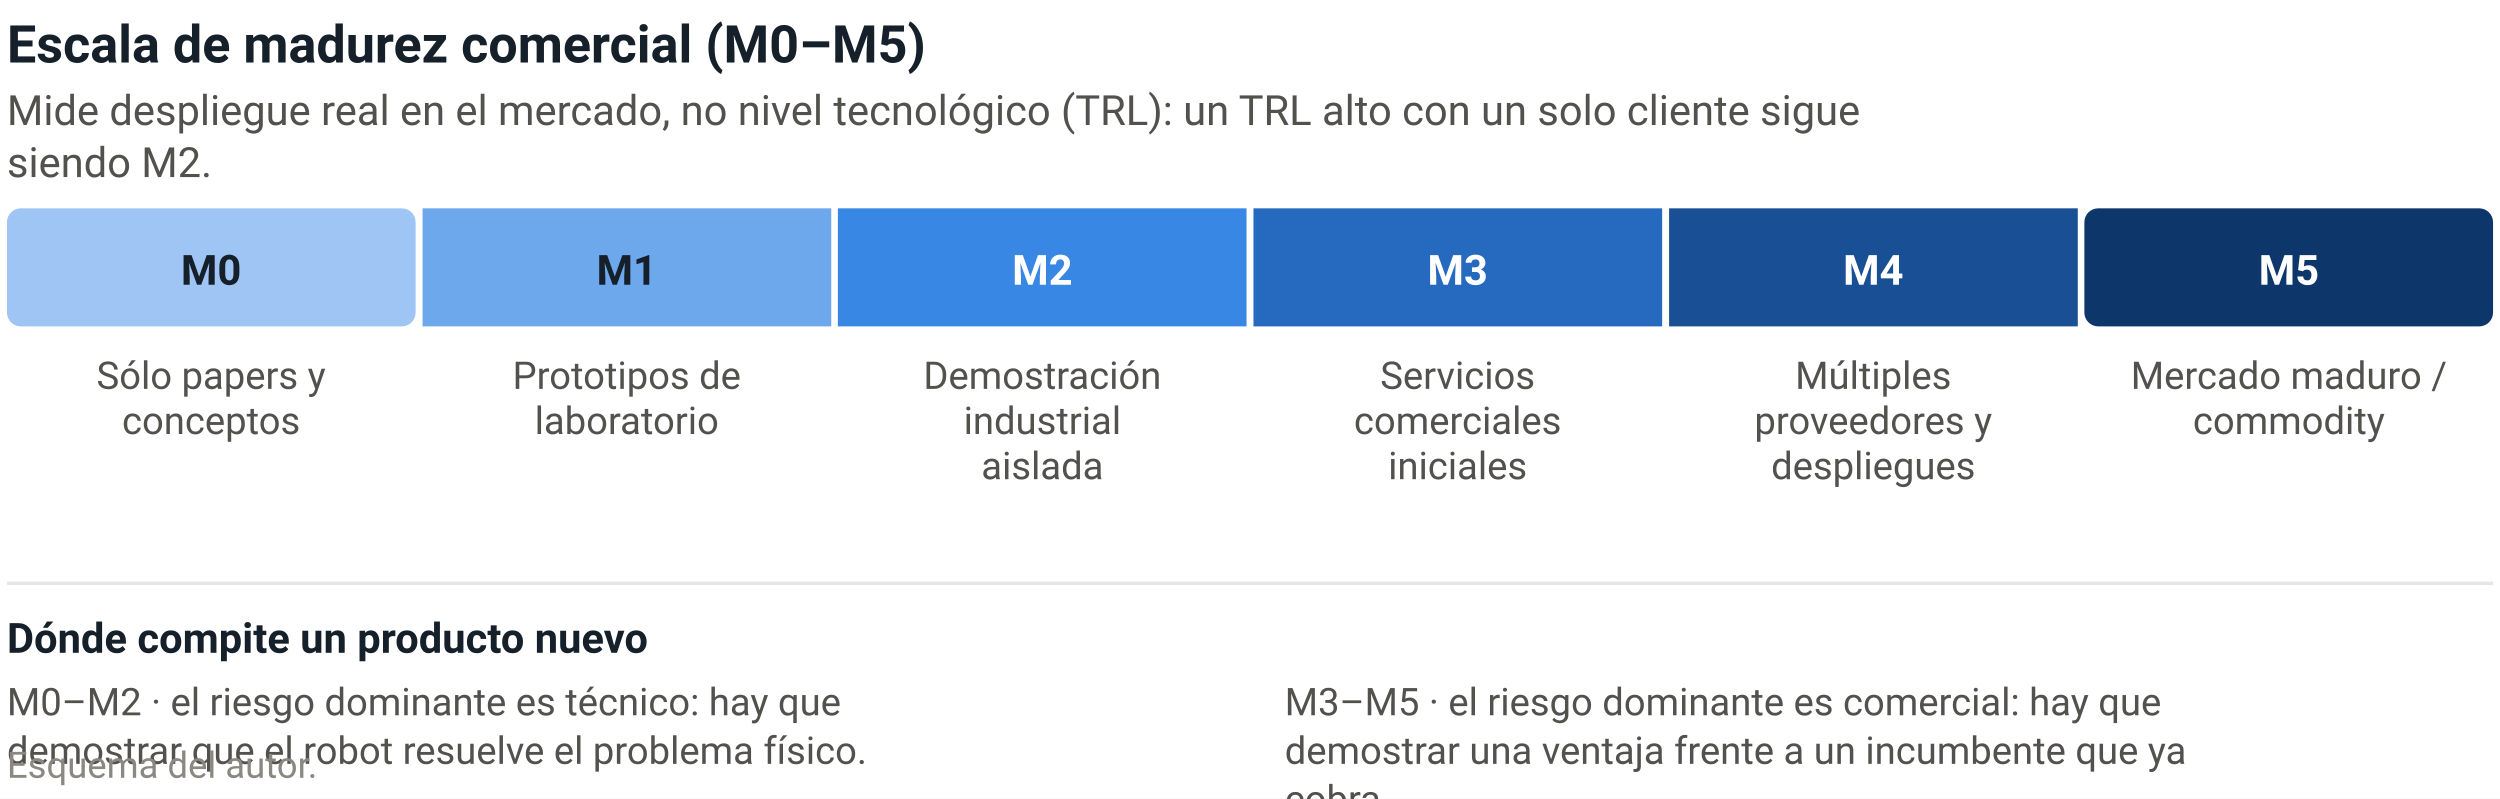
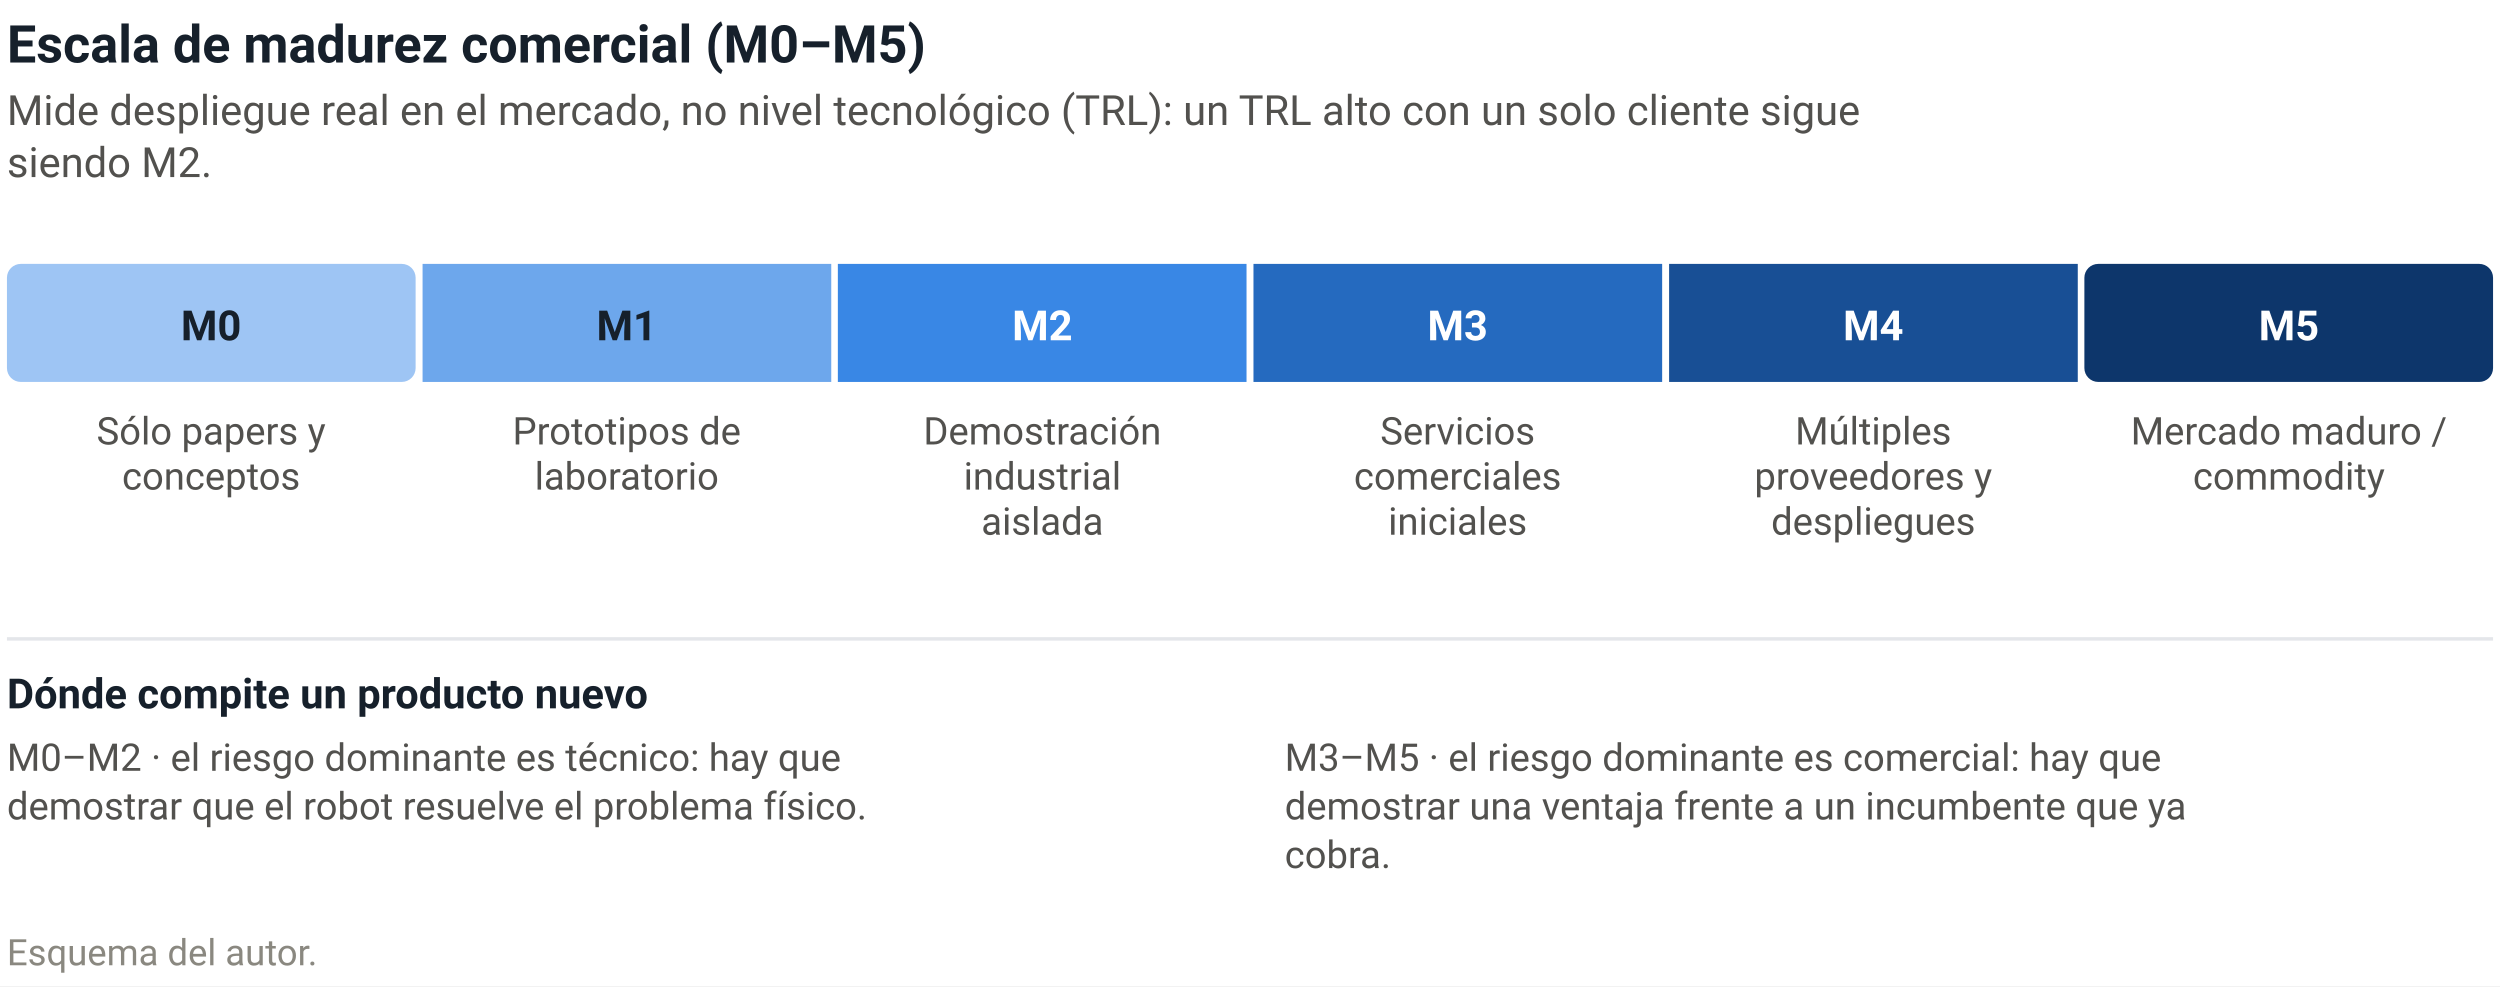
- <svg xmlns="http://www.w3.org/2000/svg" viewBox="0 0 720 230" width="720" height="230" role="img" aria-labelledby="ti de">
+ <svg xmlns="http://www.w3.org/2000/svg" viewBox="0 0 720 284" width="720" height="284" role="img" aria-labelledby="ti de">
  <style>
  text { font-family: system-ui,-apple-system,"Segoe UI",Roboto,"Helvetica Neue","DejaVu Sans",Arial,sans-serif; fill: #16202b; }
  .t-title { font-size: 15px; font-weight: 700; }
  .t-sub   { font-size: 12px; fill: #52514e; }
  .t-lab   { font-size: 12px; }
  .t-labb  { font-size: 12px; font-weight: 600; }
  .t-small { font-size: 11px; fill: #52514e; }
  .t-axis  { font-size: 11px; fill: #8a8880; font-variant-numeric: tabular-nums; }
  .t-val   { font-size: 12px; font-weight: 600; font-variant-numeric: tabular-nums; }
  .t-note  { font-size: 10.5px; fill: #8a8880; }
  .t-inv   { fill: #ffffff; }
  .grid    { stroke: #e4e6ea; stroke-width: 1; }
  .axis    { stroke: #c3c2b7; stroke-width: 1; }
  .st-thin { fill: none; stroke: #14496b; stroke-width: 1.6; }
  .st-hair { fill: none; stroke: #8a8880; stroke-width: 1; }
  .st-dash { fill: none; stroke: #8a8880; stroke-width: 1; stroke-dasharray: 4 3; }
</style>
-   <rect width="720" height="230" fill="#ffffff" />
+   <rect width="720" height="284" fill="#ffffff" />
  <text x="2.0" y="18.0" class="t-title" text-anchor="start">Escala de madurez comercial (M0–M5)</text>
  <text x="2.0" y="36.0" class="t-sub" text-anchor="start">Mide despliegue real en el mercado, no nivel tecnológico (TRL): un TRL alto con un solo cliente sigue</text>
  <text x="2.0" y="51.0" class="t-sub" text-anchor="start">siendo M2.</text>
-   <rect x="2.0" y="60.0" width="117.7" height="34.0" fill="#9ec5f4" rx="4.0" />
-   <text x="60.8" y="82.0" class="t-labb" text-anchor="middle">M0</text>
-   <text x="60.8" y="112.0" class="t-small" text-anchor="middle">Sólo papers y</text>
-   <text x="60.8" y="125.0" class="t-small" text-anchor="middle">conceptos</text>
-   <rect x="121.7" y="60.0" width="117.7" height="34.0" fill="#6da7ec" rx="0.0" />
-   <text x="180.5" y="82.0" class="t-labb" text-anchor="middle">M1</text>
-   <text x="180.5" y="112.0" class="t-small" text-anchor="middle">Prototipos de</text>
-   <text x="180.5" y="125.0" class="t-small" text-anchor="middle">laboratorio</text>
-   <rect x="241.3" y="60.0" width="117.7" height="34.0" fill="#3987e5" rx="0.0" />
-   <text x="300.2" y="82.0" class="t-labb t-inv" text-anchor="middle">M2</text>
-   <text x="300.2" y="112.0" class="t-small" text-anchor="middle">Demostración</text>
-   <text x="300.2" y="125.0" class="t-small" text-anchor="middle">industrial</text>
-   <text x="300.2" y="138.0" class="t-small" text-anchor="middle">aislada</text>
-   <rect x="361.0" y="60.0" width="117.7" height="34.0" fill="#256abf" rx="0.0" />
-   <text x="419.8" y="82.0" class="t-labb t-inv" text-anchor="middle">M3</text>
-   <text x="419.8" y="112.0" class="t-small" text-anchor="middle">Servicios</text>
-   <text x="419.8" y="125.0" class="t-small" text-anchor="middle">comerciales</text>
-   <text x="419.8" y="138.0" class="t-small" text-anchor="middle">iniciales</text>
-   <rect x="480.7" y="60.0" width="117.7" height="34.0" fill="#184f95" rx="0.0" />
-   <text x="539.5" y="82.0" class="t-labb t-inv" text-anchor="middle">M4</text>
-   <text x="539.5" y="112.0" class="t-small" text-anchor="middle">Múltiples</text>
-   <text x="539.5" y="125.0" class="t-small" text-anchor="middle">proveedores y</text>
-   <text x="539.5" y="138.0" class="t-small" text-anchor="middle">despliegues</text>
-   <rect x="600.3" y="60.0" width="117.7" height="34.0" fill="#0d366b" rx="4.0" />
-   <text x="659.2" y="82.0" class="t-labb t-inv" text-anchor="middle">M5</text>
-   <text x="659.2" y="112.0" class="t-small" text-anchor="middle">Mercado maduro /</text>
-   <text x="659.2" y="125.0" class="t-small" text-anchor="middle">commodity</text>
-   <line x1="2.0" y1="168.0" x2="718.0" y2="168.0" class="grid" />
-   <text x="2.0" y="188.0" class="t-labb" text-anchor="start">Dónde compite un producto nuevo</text>
-   <text x="2.0" y="206.0" class="t-small" text-anchor="start">M0–M2 · el riesgo dominante es técnico: hay que</text>
-   <text x="2.0" y="220.0" class="t-small" text-anchor="start">demostrar que el robot resuelve el problema físico.</text>
-   <text x="370.0" y="206.0" class="t-small" text-anchor="start">M3–M5 · el riesgo dominante es comercial: hay que</text>
-   <text x="370.0" y="220.0" class="t-small" text-anchor="start">demostrar una ventaja frente a un incumbente que ya</text>
-   <text x="370.0" y="234.0" class="t-small" text-anchor="start">cobra.</text>
-   <text x="2.0" y="224.0" class="t-note" text-anchor="start">Esquema del autor.</text>
+   <rect x="2.0" y="76.0" width="117.7" height="34.0" fill="#9ec5f4" rx="4.0" />
+   <text x="60.8" y="98.0" class="t-labb" text-anchor="middle">M0</text>
+   <text x="60.8" y="128.0" class="t-small" text-anchor="middle">Sólo papers y</text>
+   <text x="60.8" y="141.0" class="t-small" text-anchor="middle">conceptos</text>
+   <rect x="121.7" y="76.0" width="117.7" height="34.0" fill="#6da7ec" rx="0.0" />
+   <text x="180.5" y="98.0" class="t-labb" text-anchor="middle">M1</text>
+   <text x="180.5" y="128.0" class="t-small" text-anchor="middle">Prototipos de</text>
+   <text x="180.5" y="141.0" class="t-small" text-anchor="middle">laboratorio</text>
+   <rect x="241.3" y="76.0" width="117.7" height="34.0" fill="#3987e5" rx="0.0" />
+   <text x="300.2" y="98.0" class="t-labb t-inv" text-anchor="middle">M2</text>
+   <text x="300.2" y="128.0" class="t-small" text-anchor="middle">Demostración</text>
+   <text x="300.2" y="141.0" class="t-small" text-anchor="middle">industrial</text>
+   <text x="300.2" y="154.0" class="t-small" text-anchor="middle">aislada</text>
+   <rect x="361.0" y="76.0" width="117.7" height="34.0" fill="#256abf" rx="0.0" />
+   <text x="419.8" y="98.0" class="t-labb t-inv" text-anchor="middle">M3</text>
+   <text x="419.8" y="128.0" class="t-small" text-anchor="middle">Servicios</text>
+   <text x="419.8" y="141.0" class="t-small" text-anchor="middle">comerciales</text>
+   <text x="419.8" y="154.0" class="t-small" text-anchor="middle">iniciales</text>
+   <rect x="480.7" y="76.0" width="117.7" height="34.0" fill="#184f95" rx="0.0" />
+   <text x="539.5" y="98.0" class="t-labb t-inv" text-anchor="middle">M4</text>
+   <text x="539.5" y="128.0" class="t-small" text-anchor="middle">Múltiples</text>
+   <text x="539.5" y="141.0" class="t-small" text-anchor="middle">proveedores y</text>
+   <text x="539.5" y="154.0" class="t-small" text-anchor="middle">despliegues</text>
+   <rect x="600.3" y="76.0" width="117.7" height="34.0" fill="#0d366b" rx="4.0" />
+   <text x="659.2" y="98.0" class="t-labb t-inv" text-anchor="middle">M5</text>
+   <text x="659.2" y="128.0" class="t-small" text-anchor="middle">Mercado maduro /</text>
+   <text x="659.2" y="141.0" class="t-small" text-anchor="middle">commodity</text>
+   <line x1="2.0" y1="184.0" x2="718.0" y2="184.0" class="grid" />
+   <text x="2.0" y="204.0" class="t-labb" text-anchor="start">Dónde compite un producto nuevo</text>
+   <text x="2.0" y="222.0" class="t-small" text-anchor="start">M0–M2 · el riesgo dominante es técnico: hay que</text>
+   <text x="2.0" y="236.0" class="t-small" text-anchor="start">demostrar que el robot resuelve el problema físico.</text>
+   <text x="370.0" y="222.0" class="t-small" text-anchor="start">M3–M5 · el riesgo dominante es comercial: hay que</text>
+   <text x="370.0" y="236.0" class="t-small" text-anchor="start">demostrar una ventaja frente a un incumbente que ya</text>
+   <text x="370.0" y="250.0" class="t-small" text-anchor="start">cobra.</text>
+   <text x="2.0" y="278.0" class="t-note" text-anchor="start">Esquema del autor.</text>
</svg>
